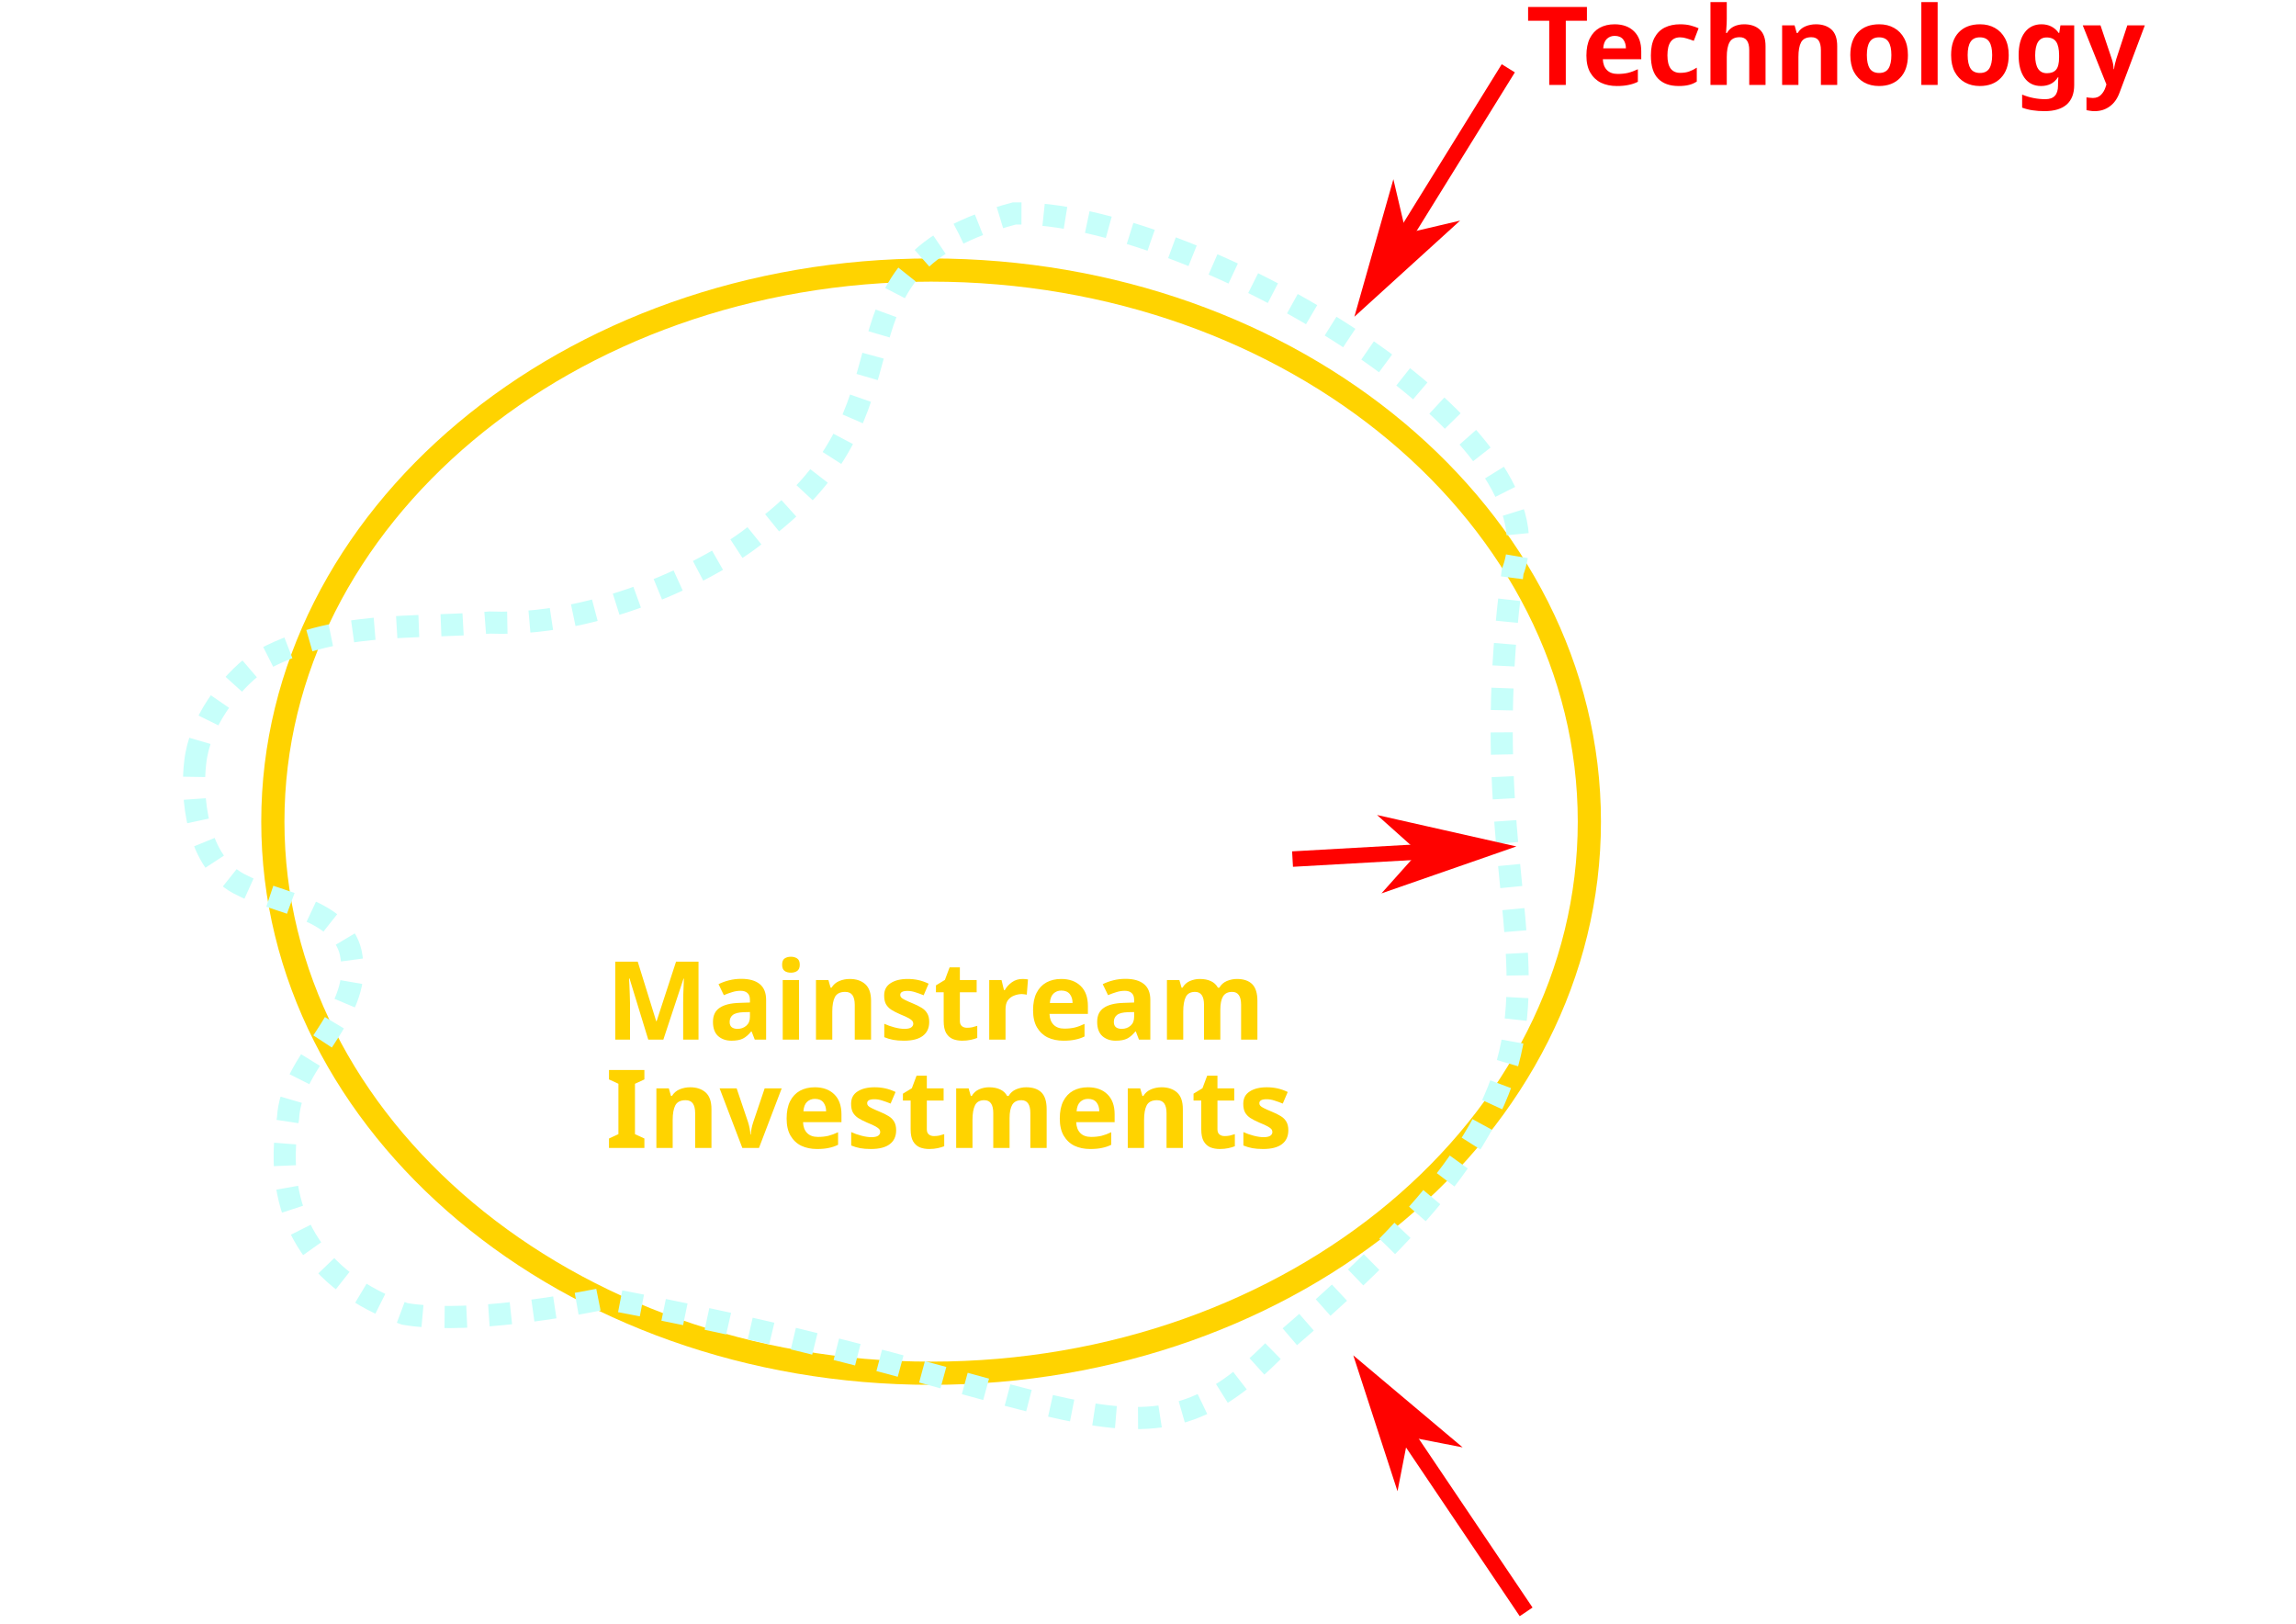
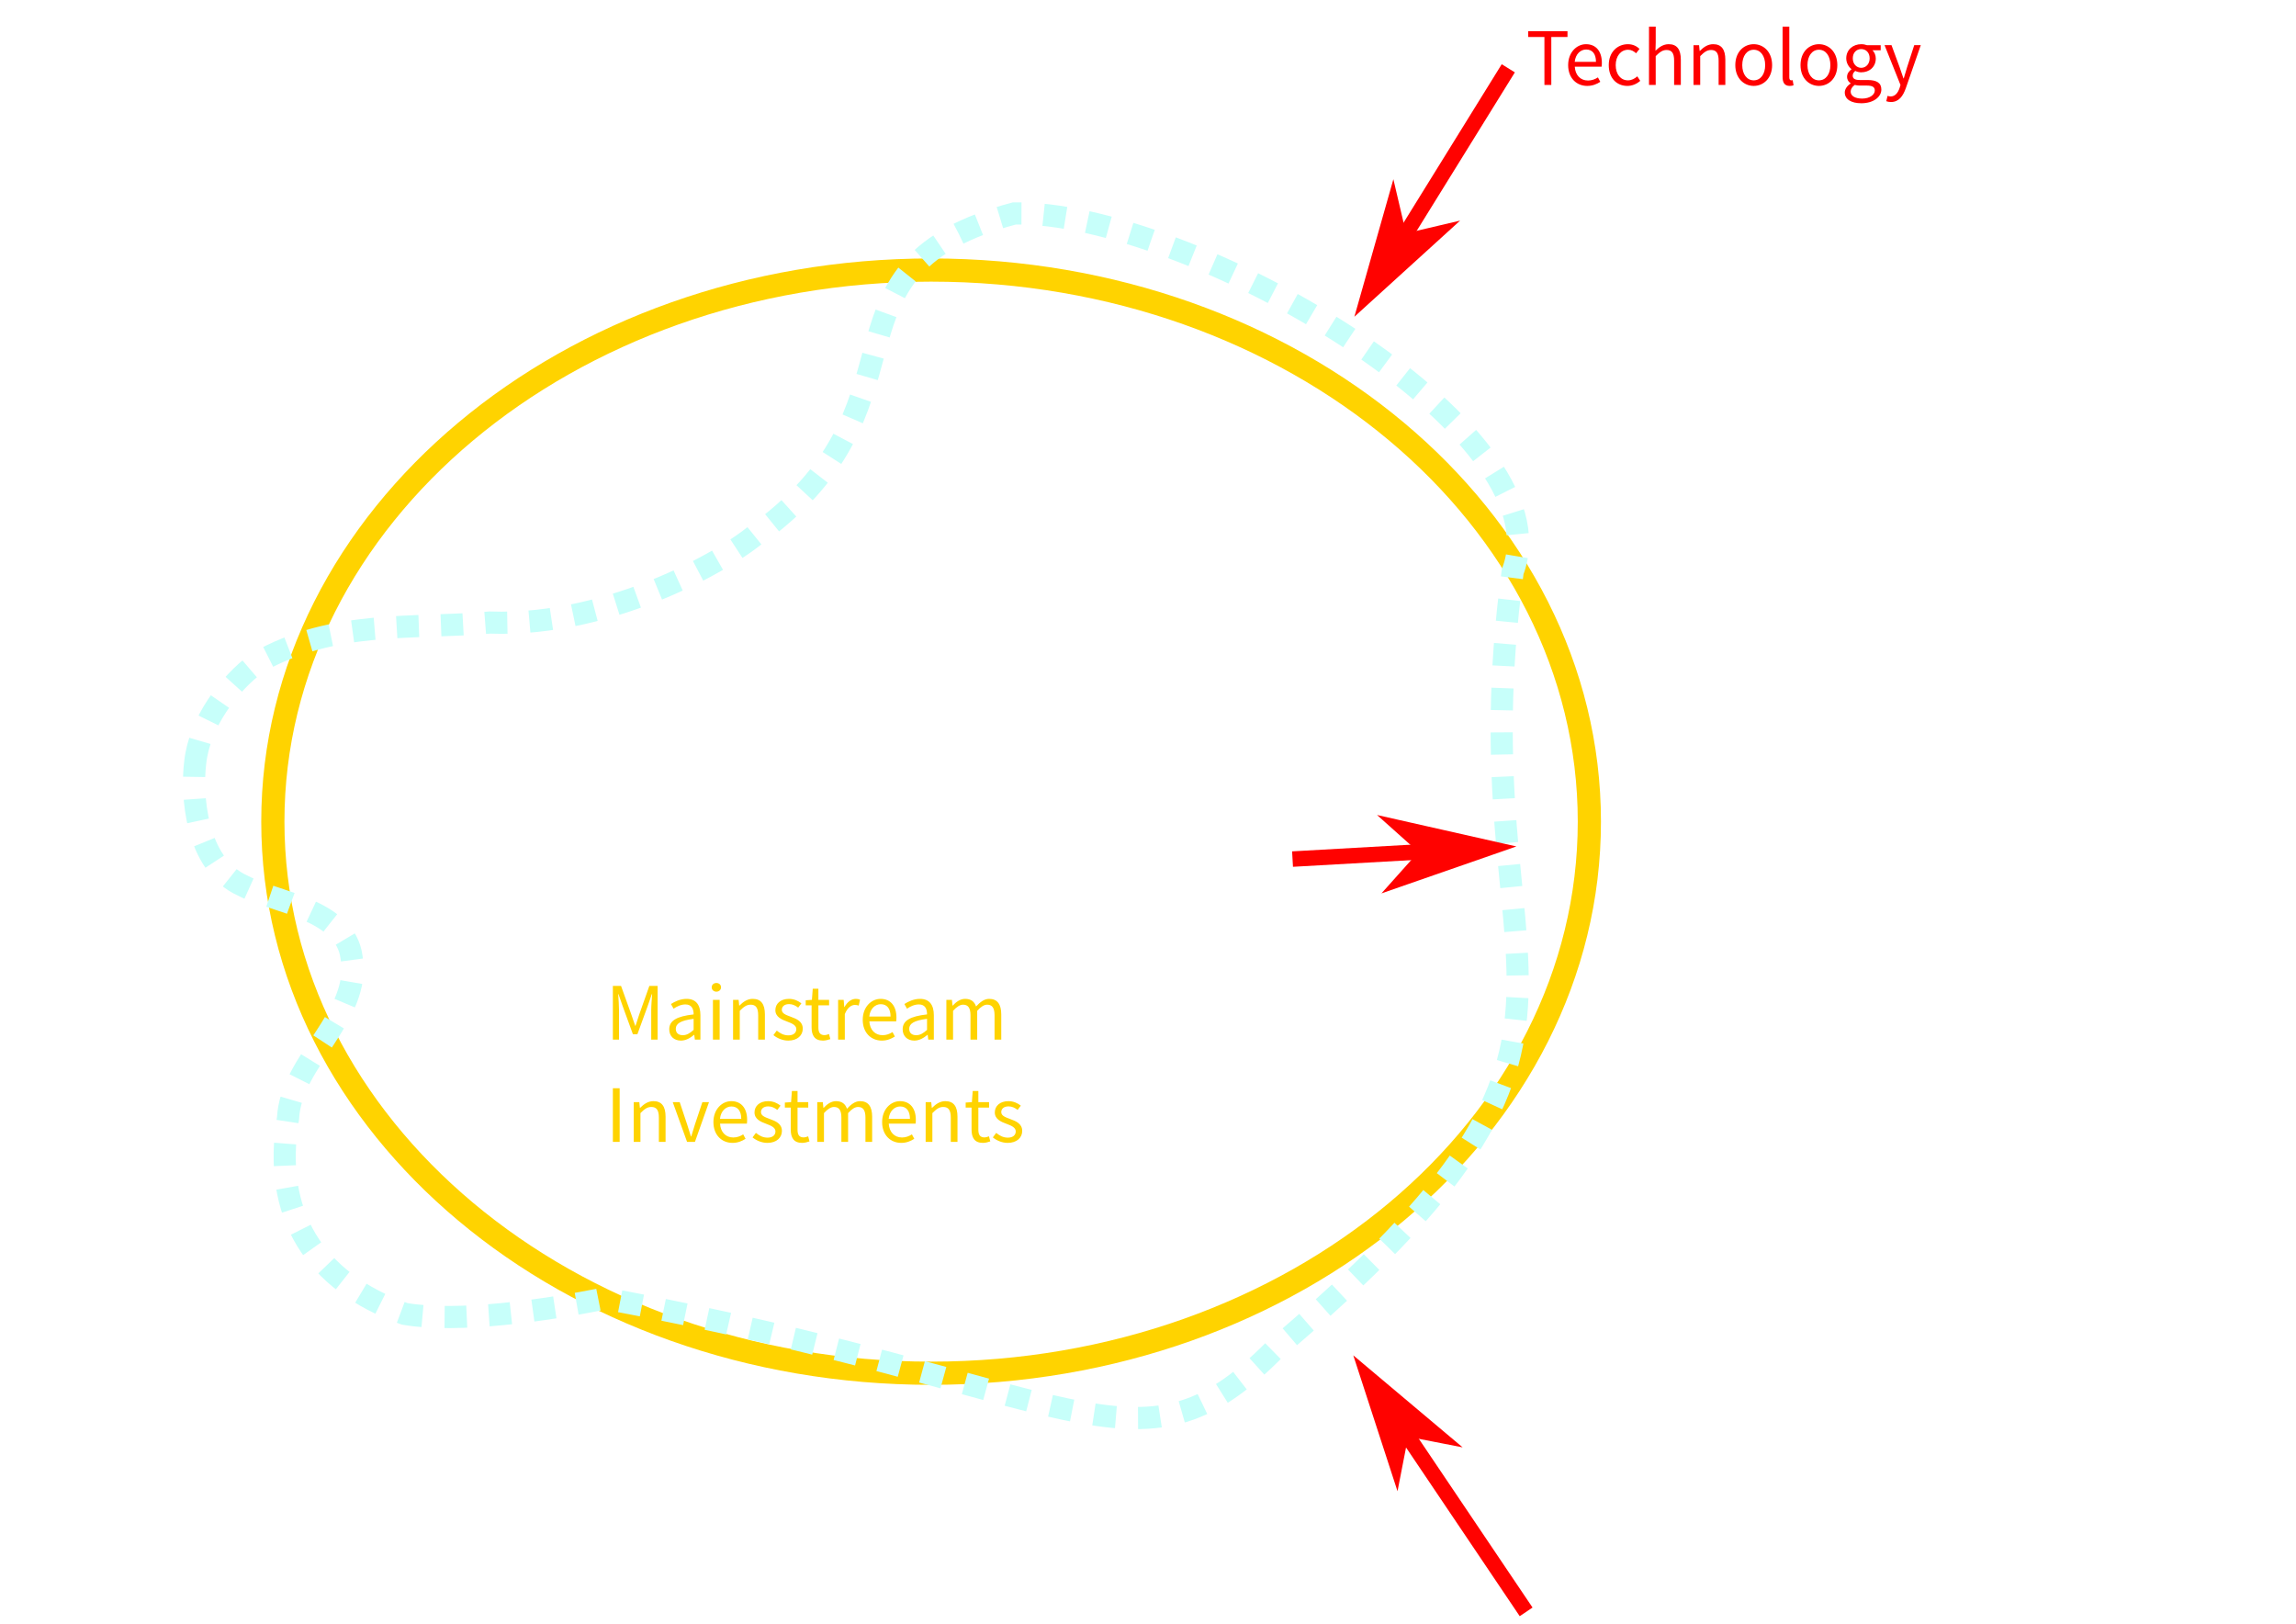
<svg xmlns="http://www.w3.org/2000/svg" width="297mm" height="210mm" viewBox="0 0 297 210" version="1.1" id="svg8">
  <defs id="defs2">
    <marker style="overflow:visible;" id="Arrow1Mend" refX="0.0" refY="0.0" orient="auto">
      <path transform="scale(0.4) rotate(180) translate(10,0)" style="fill-rule:evenodd;stroke:#ff0200;stroke-width:1pt;stroke-opacity:1;fill:#ff0200;fill-opacity:1" d="M 0.0,0.0 L 5.0,-5.0 L -12.5,0.0 L 5.0,5.0 L 0.0,0.0 z " id="path946" />
    </marker>
    <marker style="overflow:visible" id="Tail" refX="0.0" refY="0.0" orient="auto">
      <g transform="scale(-1.2)" id="g985" style="stroke:#000000;stroke-opacity:1;fill:#000000;fill-opacity:1">
        <path style="fill:#000000;fill-rule:evenodd;stroke:#000000;stroke-width:0.8;stroke-linecap:round;stroke-opacity:1;fill-opacity:1" d="M -3.805,-3.959 L 0.544,0" id="path973" />
        <path style="fill:#000000;fill-rule:evenodd;stroke:#000000;stroke-width:0.8;stroke-linecap:round;stroke-opacity:1;fill-opacity:1" d="M -1.287,-3.959 L 3.062,0" id="path975" />
        <path style="fill:#000000;fill-rule:evenodd;stroke:#000000;stroke-width:0.8;stroke-linecap:round;stroke-opacity:1;fill-opacity:1" d="M 1.305,-3.959 L 5.654,0" id="path977" />
        <path style="fill:#000000;fill-rule:evenodd;stroke:#000000;stroke-width:0.8;stroke-linecap:round;stroke-opacity:1;fill-opacity:1" d="M -3.805,4.178 L 0.544,0.22" id="path979" />
        <path style="fill:#000000;fill-rule:evenodd;stroke:#000000;stroke-width:0.8;stroke-linecap:round;stroke-opacity:1;fill-opacity:1" d="M -1.287,4.178 L 3.062,0.22" id="path981" />
        <path style="fill:#000000;fill-rule:evenodd;stroke:#000000;stroke-width:0.8;stroke-linecap:round;stroke-opacity:1;fill-opacity:1" d="M 1.305,4.178 L 5.654,0.22" id="path983" />
      </g>
    </marker>
    <marker style="overflow:visible;" id="Arrow1Lend" refX="0.0" refY="0.0" orient="auto">
      <path transform="scale(0.8) rotate(180) translate(12.5,0)" style="fill-rule:evenodd;stroke:#000000;stroke-width:1pt;stroke-opacity:1;fill:#000000;fill-opacity:1" d="M 0.0,0.0 L 5.0,-5.0 L -12.5,0.0 L 5.0,5.0 L 0.0,0.0 z " id="path940" />
    </marker>
    <marker style="overflow:visible" id="Arrow2Lstart" refX="0.0" refY="0.0" orient="auto">
      <path transform="scale(1.1) translate(1,0)" d="M 8.719,4.034 L -2.207,0.016 L 8.719,-4.002 C 6.973,-1.63 6.983,1.616 8.719,4.034 z " style="fill-rule:evenodd;stroke-width:0.625;stroke-linejoin:round;stroke:#000000;stroke-opacity:1;fill:#000000;fill-opacity:1" id="path955" />
    </marker>
    <marker style="overflow:visible" id="Arrow1Mend-1" refX="0" refY="0" orient="auto">
      <path transform="matrix(-0.4,0,0,-0.4,-4,0)" style="fill:#ff0200;fill-opacity:1;fill-rule:evenodd;stroke:#ff0200;stroke-width:1pt;stroke-opacity:1" d="M 0,0 5,-5 -12.5,0 5,5 Z" id="path946-7" />
    </marker>
    <marker style="overflow:visible" id="Arrow1Mend-1-1" refX="0" refY="0" orient="auto">
      <path transform="matrix(-0.4,0,0,-0.4,-4,0)" style="fill:#ff0200;fill-opacity:1;fill-rule:evenodd;stroke:#ff0200;stroke-width:1pt;stroke-opacity:1" d="M 0,0 5,-5 -12.5,0 5,5 Z" id="path946-7-7" />
    </marker>
  </defs>
  <g id="layer1">
    <ellipse style="opacity:1;fill:none;fill-opacity:1;stroke:#ffd300;stroke-width:3;stroke-miterlimit:4;stroke-dasharray:none;stroke-dashoffset:0;stroke-opacity:1" id="path10" cx="120.443" cy="106.266" rx="85.149" ry="71.34" />
    <path style="fill:none;fill-rule:evenodd;stroke:#c7fffa;stroke-width:2.865;stroke-linecap:butt;stroke-linejoin:miter;stroke-miterlimit:4;stroke-dasharray:2.865,2.865;stroke-opacity:1;stroke-dashoffset:0" d="m 25.253,98.615 c 0.542,-5.091 4.28,-10.114 8.047,-12.912 9.871,-5.629 20.232,-4.301 30.061,-5.187 16.097,0.611 31.956,-8.788 35.301,-12.172 0.212,-0.212 0.591,-0.19 0.803,-0.401 21.149,-16.662 5.565,-33.416 31.741,-40.334 22.445,-0.373 71.577,27.877 64.467,46.313 -7.462,54.933 19.41,58.274 -30.989,100.81 -17.662,17.655 -24.934,4.72 -86.423,-6.813 -7.42,1.526 -19.062,3.214 -25.913,2.007 -11.738,-4.179 -17.164,-12.923 -15.089,-25.321 0.377,-7.443 9.547,-13.175 8.213,-20.812 C 44.681,117.571 35.472,116.681 31.478,114.578 25.196,111.807 24.755,102.528 25.253,98.615" id="path12" />
-     <text xml:space="preserve" style="font-style:normal;font-weight:normal;font-size:10.583px;line-height:125%;font-family:sans-serif;letter-spacing:0px;word-spacing:0px;fill:#f50000;fill-opacity:1;stroke:none;stroke-width:0.265;stroke-linecap:butt;stroke-linejoin:miter;stroke-miterlimit:4;stroke-dasharray:none;stroke-opacity:1" x="197.388" y="10.985" id="text839">
-       <tspan x="197.388" y="10.985" style="font-style:normal;font-variant:normal;font-weight:600;font-stretch:normal;font-size:14.111px;font-family:'Source Sans Pro';-inkscape-font-specification:'Source Sans Pro, Semi-Bold';font-variant-ligatures:normal;font-variant-caps:normal;font-variant-numeric:normal;font-variant-east-asian:normal;fill:#ff0000;fill-opacity:1;stroke-width:0.265;stroke-miterlimit:4;stroke-dasharray:none" id="tspan877">Technology</tspan>
-     </text>
-     <text xml:space="preserve" style="font-style:normal;font-weight:normal;font-size:10.583px;line-height:125%;font-family:sans-serif;letter-spacing:0px;word-spacing:0px;fill:#0073ff;fill-opacity:1;stroke:none;stroke-width:0.265px;stroke-linecap:butt;stroke-linejoin:miter;stroke-opacity:1" x="78.326" y="134.458" id="text843">
-       <tspan id="tspan841" x="78.326" y="134.458" style="font-style:normal;font-variant:normal;font-weight:600;font-stretch:normal;font-size:14.111px;font-family:'Source Sans Pro';-inkscape-font-specification:'Source Sans Pro, Semi-Bold';font-variant-ligatures:normal;font-variant-caps:normal;font-variant-numeric:normal;font-variant-east-asian:normal;fill:#ffd300;fill-opacity:1;stroke-width:0.265px">Mainstream </tspan>
-       <tspan x="78.326" y="148.465" style="font-style:normal;font-variant:normal;font-weight:600;font-stretch:normal;font-size:14.111px;font-family:'Source Sans Pro';-inkscape-font-specification:'Source Sans Pro, Semi-Bold';font-variant-ligatures:normal;font-variant-caps:normal;font-variant-numeric:normal;font-variant-east-asian:normal;fill:#ffd300;fill-opacity:1;stroke-width:0.265px" id="tspan873">Investments</tspan>
-     </text>
+     <path style="font-size:10.583px;line-height:125%;font-family:'Source Sans Pro';-inkscape-font-specification:'Source Sans Pro, Normal';letter-spacing:0px;word-spacing:0px;fill:#ff0000;stroke-width:0.265" d="m 199.78,10.985 h 0.889 V 4.783 h 2.095 V 4.042 h -5.08 v 0.741 h 2.095 z m 5.535,0.127 c 0.699,0 1.249,-0.243 1.693,-0.529 l -0.307,-0.571 c -0.381,0.243 -0.794,0.402 -1.281,0.402 -0.984,0 -1.651,-0.698 -1.714,-1.789 h 3.471 c 0.021,-0.127 0.032,-0.317 0.032,-0.497 0,-1.471 -0.741,-2.413 -2.053,-2.413 -1.175,0 -2.307,1.027 -2.307,2.709 0,1.683 1.09,2.688 2.466,2.688 z M 203.696,8 c 0.106,-1.016 0.762,-1.598 1.482,-1.598 0.804,0 1.27,0.561 1.27,1.598 z m 6.816,3.111 c 0.614,0 1.196,-0.243 1.662,-0.656 l -0.381,-0.582 c -0.318,0.286 -0.73,0.519 -1.206,0.519 -0.942,0 -1.587,-0.794 -1.587,-1.968 0,-1.185 0.677,-1.99 1.609,-1.99 0.413,0 0.73,0.19 1.027,0.455 l 0.445,-0.571 c -0.36,-0.328 -0.826,-0.603 -1.503,-0.603 -1.323,0 -2.476,0.984 -2.476,2.709 0,1.704 1.048,2.688 2.413,2.688 z m 2.794,-0.127 h 0.868 V 7.259 c 0.519,-0.519 0.878,-0.794 1.408,-0.794 0.677,0 0.974,0.413 0.974,1.376 v 3.143 h 0.868 V 7.725 c 0,-1.312 -0.487,-2.011 -1.566,-2.011 -0.709,0 -1.228,0.381 -1.714,0.847 l 0.032,-1.058 V 3.449 h -0.868 z m 5.757,0 h 0.868 V 7.259 c 0.519,-0.519 0.878,-0.794 1.408,-0.794 0.677,0 0.974,0.413 0.974,1.376 v 3.143 h 0.868 V 7.725 c 0,-1.312 -0.487,-2.011 -1.566,-2.011 -0.709,0 -1.238,0.381 -1.725,0.868 h -0.032 l -0.074,-0.741 h -0.72 z m 7.789,0.127 c 1.259,0 2.381,-0.984 2.381,-2.688 0,-1.725 -1.122,-2.709 -2.381,-2.709 -1.259,0 -2.381,0.984 -2.381,2.709 0,1.704 1.122,2.688 2.381,2.688 z m 0,-0.72 c -0.878,0 -1.482,-0.794 -1.482,-1.968 0,-1.185 0.603,-1.99 1.482,-1.99 0.889,0 1.482,0.804 1.482,1.99 0,1.175 -0.593,1.968 -1.482,1.968 z m 4.657,0.72 c 0.233,0 0.381,-0.032 0.497,-0.085 l -0.116,-0.656 c -0.095,0.021 -0.138,0.021 -0.191,0.021 -0.127,0 -0.243,-0.106 -0.243,-0.381 V 3.449 h -0.868 v 6.498 c 0,0.751 0.265,1.164 0.921,1.164 z m 3.778,0 c 1.259,0 2.381,-0.984 2.381,-2.688 0,-1.725 -1.122,-2.709 -2.381,-2.709 -1.259,0 -2.381,0.984 -2.381,2.709 0,1.704 1.122,2.688 2.381,2.688 z m 0,-0.72 c -0.878,0 -1.482,-0.794 -1.482,-1.968 0,-1.185 0.603,-1.99 1.482,-1.99 0.889,0 1.482,0.804 1.482,1.99 0,1.175 -0.593,1.968 -1.482,1.968 z m 5.472,2.963 c 1.598,0 2.603,-0.825 2.603,-1.778 0,-0.857 -0.603,-1.228 -1.799,-1.228 h -0.995 c -0.699,0 -0.91,-0.233 -0.91,-0.561 0,-0.286 0.148,-0.455 0.328,-0.614 0.233,0.116 0.519,0.18 0.773,0.18 1.048,0 1.884,-0.688 1.884,-1.789 0,-0.434 -0.18,-0.825 -0.423,-1.058 h 1.058 V 5.841 h -1.789 c -0.191,-0.074 -0.444,-0.127 -0.73,-0.127 -1.048,0 -1.937,0.709 -1.937,1.831 0,0.614 0.328,1.111 0.667,1.386 v 0.042 c -0.265,0.18 -0.561,0.519 -0.561,0.952 0,0.402 0.201,0.677 0.455,0.836 v 0.042 c -0.466,0.317 -0.751,0.73 -0.751,1.164 0,0.889 0.868,1.386 2.127,1.386 z m 0,-4.583 c -0.593,0 -1.09,-0.476 -1.09,-1.228 0,-0.751 0.487,-1.196 1.09,-1.196 0.603,0 1.09,0.444 1.09,1.196 0,0.751 -0.497,1.228 -1.09,1.228 z m 0.127,3.979 c -0.931,0 -1.492,-0.349 -1.492,-0.9 0,-0.296 0.159,-0.603 0.529,-0.868 0.222,0.064 0.466,0.085 0.667,0.085 h 0.889 c 0.667,0 1.037,0.159 1.037,0.635 0,0.54 -0.646,1.048 -1.63,1.048 z m 3.715,0.444 c 1.037,0 1.566,-0.773 1.926,-1.789 l 1.937,-5.567 h -0.847 l -0.921,2.847 c -0.138,0.455 -0.286,0.984 -0.434,1.45 h -0.042 c -0.159,-0.476 -0.339,-1.005 -0.497,-1.45 l -1.048,-2.847 h -0.9 l 2.064,5.154 -0.116,0.381 c -0.212,0.635 -0.582,1.101 -1.164,1.101 -0.127,0 -0.286,-0.042 -0.392,-0.074 l -0.169,0.688 c 0.169,0.064 0.37,0.106 0.603,0.106 z" id="text839" aria-label="Technology" />
+     <g id="text843" style="font-size:10.583px;line-height:125%;font-family:'Source Sans Pro';-inkscape-font-specification:'Source Sans Pro, Normal';letter-spacing:0px;word-spacing:0px;fill:#0073ff;stroke-width:0.265px" aria-label="Mainstream &#10;Investments">
+       <path style="fill:#ffd300" d="m 79.278,134.458 h 0.794 v -3.821 c 0,-0.614 -0.064,-1.439 -0.106,-2.053 h 0.042 l 0.55,1.577 1.312,3.598 h 0.582 l 1.312,-3.598 0.55,-1.577 h 0.042 c -0.042,0.614 -0.116,1.439 -0.116,2.053 v 3.821 h 0.825 v -6.943 h -1.069 l -1.312,3.704 c -0.169,0.476 -0.307,0.974 -0.476,1.45 h -0.042 c -0.169,-0.476 -0.328,-0.974 -0.497,-1.45 l -1.333,-3.704 h -1.058 z m 8.795,0.127 c 0.646,0 1.217,-0.339 1.704,-0.741 h 0.032 l 0.074,0.614 h 0.72 v -3.154 c 0,-1.281 -0.529,-2.117 -1.789,-2.117 -0.825,0 -1.545,0.36 -2.021,0.667 l 0.339,0.603 c 0.402,-0.275 0.942,-0.55 1.535,-0.55 0.847,0 1.058,0.635 1.058,1.291 -2.191,0.243 -3.154,0.804 -3.154,1.926 0,0.921 0.646,1.46 1.503,1.46 z m 0.254,-0.698 c -0.508,0 -0.91,-0.243 -0.91,-0.826 0,-0.656 0.593,-1.079 2.307,-1.291 v 1.429 c -0.497,0.445 -0.9,0.688 -1.397,0.688 z m 3.895,0.571 h 0.868 v -5.143 h -0.868 z m 0.444,-6.202 c 0.339,0 0.603,-0.233 0.603,-0.561 0,-0.339 -0.265,-0.561 -0.603,-0.561 -0.339,0 -0.603,0.222 -0.603,0.561 0,0.328 0.265,0.561 0.603,0.561 z m 2.159,6.202 h 0.868 v -3.725 c 0.519,-0.519 0.878,-0.794 1.408,-0.794 0.677,0 0.974,0.413 0.974,1.376 v 3.143 h 0.868 v -3.26 c 0,-1.312 -0.487,-2.011 -1.566,-2.011 -0.709,0 -1.238,0.381 -1.725,0.868 h -0.032 l -0.074,-0.741 h -0.72 z m 7.133,0.127 c 1.217,0 1.884,-0.698 1.884,-1.535 0,-0.974 -0.826,-1.281 -1.566,-1.556 -0.582,-0.222 -1.143,-0.402 -1.143,-0.889 0,-0.392 0.296,-0.741 0.942,-0.741 0.455,0 0.825,0.191 1.175,0.455 l 0.413,-0.55 c -0.392,-0.318 -0.952,-0.582 -1.598,-0.582 -1.111,0 -1.767,0.635 -1.767,1.46 0,0.868 0.804,1.217 1.535,1.482 0.561,0.212 1.175,0.445 1.175,0.974 0,0.445 -0.339,0.804 -1.016,0.804 -0.614,0 -1.069,-0.254 -1.513,-0.614 l -0.434,0.582 c 0.487,0.402 1.185,0.709 1.916,0.709 z m 4.498,0 c 0.317,0 0.667,-0.095 0.952,-0.191 l -0.169,-0.656 c -0.169,0.064 -0.402,0.138 -0.582,0.138 -0.593,0 -0.794,-0.36 -0.794,-0.995 v -2.857 h 1.386 v -0.709 h -1.386 v -1.439 h -0.73 l -0.106,1.439 -0.804,0.053 v 0.656 h 0.762 v 2.847 c 0,1.016 0.37,1.714 1.471,1.714 z m 1.958,-0.127 h 0.868 v -3.302 c 0.349,-0.868 0.868,-1.185 1.302,-1.185 0.212,0 0.328,0.032 0.497,0.085 l 0.169,-0.762 c -0.169,-0.074 -0.328,-0.106 -0.55,-0.106 -0.582,0 -1.111,0.413 -1.46,1.058 h -0.032 l -0.074,-0.931 h -0.72 z m 5.651,0.127 c 0.699,0 1.249,-0.243 1.693,-0.529 l -0.307,-0.572 c -0.381,0.243 -0.794,0.402 -1.281,0.402 -0.984,0 -1.651,-0.699 -1.714,-1.789 h 3.471 c 0.021,-0.127 0.032,-0.318 0.032,-0.497 0,-1.471 -0.741,-2.413 -2.053,-2.413 -1.175,0 -2.307,1.027 -2.307,2.709 0,1.683 1.09,2.688 2.466,2.688 z m -1.619,-3.111 c 0.106,-1.016 0.762,-1.598 1.482,-1.598 0.804,0 1.27,0.561 1.27,1.598 z m 5.821,3.111 c 0.646,0 1.217,-0.339 1.704,-0.741 h 0.032 l 0.074,0.614 h 0.72 v -3.154 c 0,-1.281 -0.529,-2.117 -1.789,-2.117 -0.826,0 -1.545,0.36 -2.021,0.667 l 0.339,0.603 c 0.402,-0.275 0.942,-0.55 1.535,-0.55 0.847,0 1.058,0.635 1.058,1.291 -2.191,0.243 -3.154,0.804 -3.154,1.926 0,0.921 0.646,1.46 1.503,1.46 z m 0.254,-0.698 c -0.508,0 -0.91,-0.243 -0.91,-0.826 0,-0.656 0.593,-1.079 2.307,-1.291 v 1.429 c -0.497,0.445 -0.9,0.688 -1.397,0.688 z m 3.895,0.571 h 0.868 v -3.725 c 0.476,-0.529 0.91,-0.794 1.291,-0.794 0.656,0 0.963,0.413 0.963,1.376 v 3.143 h 0.868 v -3.725 c 0.476,-0.529 0.889,-0.794 1.291,-0.794 0.646,0 0.953,0.413 0.953,1.376 v 3.143 h 0.868 v -3.26 c 0,-1.312 -0.508,-2.011 -1.566,-2.011 -0.624,0 -1.154,0.402 -1.693,0.984 -0.212,-0.614 -0.635,-0.984 -1.418,-0.984 -0.614,0 -1.154,0.381 -1.598,0.868 h -0.032 l -0.074,-0.741 h -0.72 z" id="path1" />
+       <path style="fill:#ffd300" d="m 79.278,147.687 h 0.878 v -6.943 h -0.878 z m 2.699,0 h 0.868 v -3.725 c 0.519,-0.519 0.878,-0.794 1.408,-0.794 0.677,0 0.974,0.413 0.974,1.376 v 3.143 h 0.868 V 144.427 c 0,-1.312 -0.487,-2.011 -1.566,-2.011 -0.709,0 -1.238,0.381 -1.725,0.868 h -0.032 l -0.074,-0.741 h -0.72 z m 6.9,0 h 1.016 l 1.82,-5.143 h -0.857 l -0.974,2.921 c -0.148,0.508 -0.317,1.027 -0.466,1.513 h -0.042 c -0.159,-0.487 -0.328,-1.005 -0.476,-1.513 l -0.974,-2.921 h -0.9 z m 5.874,0.127 c 0.698,0 1.249,-0.243 1.693,-0.529 L 96.137,146.713 c -0.381,0.243 -0.794,0.402 -1.281,0.402 -0.984,0 -1.651,-0.699 -1.714,-1.789 h 3.471 c 0.021,-0.127 0.032,-0.318 0.032,-0.497 0,-1.471 -0.741,-2.413 -2.053,-2.413 -1.175,0 -2.307,1.027 -2.307,2.709 0,1.683 1.09,2.688 2.466,2.688 z m -1.619,-3.111 c 0.106,-1.016 0.762,-1.598 1.482,-1.598 0.804,0 1.27,0.561 1.27,1.598 z m 6.128,3.111 c 1.217,0 1.884,-0.699 1.884,-1.535 0,-0.974 -0.826,-1.281 -1.566,-1.556 -0.582,-0.222 -1.143,-0.402 -1.143,-0.889 0,-0.392 0.296,-0.741 0.942,-0.741 0.455,0 0.825,0.191 1.175,0.455 l 0.413,-0.55 c -0.392,-0.318 -0.953,-0.582 -1.598,-0.582 -1.111,0 -1.767,0.635 -1.767,1.46 0,0.868 0.804,1.217 1.535,1.482 0.561,0.212 1.175,0.445 1.175,0.974 0,0.445 -0.339,0.804 -1.016,0.804 -0.614,0 -1.069,-0.254 -1.513,-0.614 l -0.434,0.582 c 0.487,0.402 1.185,0.709 1.916,0.709 z m 4.498,0 c 0.318,0 0.667,-0.095 0.953,-0.191 l -0.169,-0.656 c -0.169,0.064 -0.402,0.138 -0.582,0.138 -0.593,0 -0.794,-0.36 -0.794,-0.995 v -2.857 h 1.386 v -0.709 h -1.386 v -1.439 h -0.73 l -0.106,1.439 -0.804,0.053 v 0.656 h 0.762 v 2.847 c 0,1.016 0.37,1.714 1.471,1.714 z m 1.958,-0.127 h 0.868 v -3.725 c 0.476,-0.529 0.91,-0.794 1.291,-0.794 0.656,0 0.963,0.413 0.963,1.376 v 3.143 h 0.868 v -3.725 c 0.476,-0.529 0.889,-0.794 1.291,-0.794 0.646,0 0.953,0.413 0.953,1.376 v 3.143 h 0.868 V 144.427 c 0,-1.312 -0.508,-2.011 -1.566,-2.011 -0.624,0 -1.154,0.402 -1.693,0.984 -0.212,-0.614 -0.635,-0.984 -1.418,-0.984 -0.614,0 -1.154,0.381 -1.598,0.868 h -0.032 l -0.074,-0.741 h -0.72 z m 10.858,0.127 c 0.698,0 1.249,-0.243 1.693,-0.529 L 117.96,146.713 c -0.381,0.243 -0.794,0.402 -1.281,0.402 -0.984,0 -1.651,-0.699 -1.714,-1.789 h 3.471 c 0.021,-0.127 0.032,-0.318 0.032,-0.497 0,-1.471 -0.741,-2.413 -2.053,-2.413 -1.175,0 -2.307,1.027 -2.307,2.709 0,1.683 1.09,2.688 2.466,2.688 z m -1.619,-3.111 c 0.106,-1.016 0.762,-1.598 1.482,-1.598 0.804,0 1.27,0.561 1.27,1.598 z m 4.784,2.984 h 0.868 v -3.725 c 0.519,-0.519 0.878,-0.794 1.408,-0.794 0.677,0 0.974,0.413 0.974,1.376 v 3.143 h 0.868 V 144.427 c 0,-1.312 -0.487,-2.011 -1.566,-2.011 -0.709,0 -1.238,0.381 -1.725,0.868 h -0.032 l -0.074,-0.741 h -0.72 z m 7.408,0.127 c 0.318,0 0.667,-0.095 0.953,-0.191 l -0.169,-0.656 c -0.169,0.064 -0.402,0.138 -0.582,0.138 -0.593,0 -0.794,-0.36 -0.794,-0.995 v -2.857 h 1.386 v -0.709 h -1.386 v -1.439 h -0.73 l -0.106,1.439 -0.804,0.053 v 0.656 h 0.762 v 2.847 c 0,1.016 0.37,1.714 1.471,1.714 z m 3.196,0 c 1.217,0 1.884,-0.699 1.884,-1.535 0,-0.974 -0.826,-1.281 -1.566,-1.556 -0.582,-0.222 -1.143,-0.402 -1.143,-0.889 0,-0.392 0.296,-0.741 0.942,-0.741 0.455,0 0.825,0.191 1.175,0.455 l 0.413,-0.55 c -0.392,-0.318 -0.952,-0.582 -1.598,-0.582 -1.111,0 -1.767,0.635 -1.767,1.46 0,0.868 0.804,1.217 1.535,1.482 0.561,0.212 1.175,0.445 1.175,0.974 0,0.445 -0.339,0.804 -1.016,0.804 -0.614,0 -1.069,-0.254 -1.513,-0.614 l -0.434,0.582 c 0.487,0.402 1.185,0.709 1.916,0.709 z" id="path2" />
+     </g>
    <path style="fill:none;fill-rule:evenodd;stroke:#ff0200;stroke-width:2;stroke-linecap:butt;stroke-linejoin:miter;stroke-miterlimit:4;stroke-dasharray:none;stroke-opacity:1;marker-end:url(#Arrow1Mend)" d="M 195.106,8.833 177.272,37.615" id="path935" />
    <path style="fill:none;fill-rule:evenodd;stroke:#ff0200;stroke-width:2;stroke-linecap:butt;stroke-linejoin:miter;stroke-miterlimit:4;stroke-dasharray:none;stroke-opacity:1;marker-end:url(#Arrow1Mend-1)" d="M 197.413,208.469 177.257,178.56" id="path935-5" />
    <path style="fill:none;fill-rule:evenodd;stroke:#ff0200;stroke-width:2;stroke-linecap:butt;stroke-linejoin:miter;stroke-miterlimit:4;stroke-dasharray:none;stroke-opacity:1;marker-end:url(#Arrow1Mend-1-1)" d="m 167.197,111.108 25.024,-1.411" id="path935-5-4" />
  </g>
</svg>
